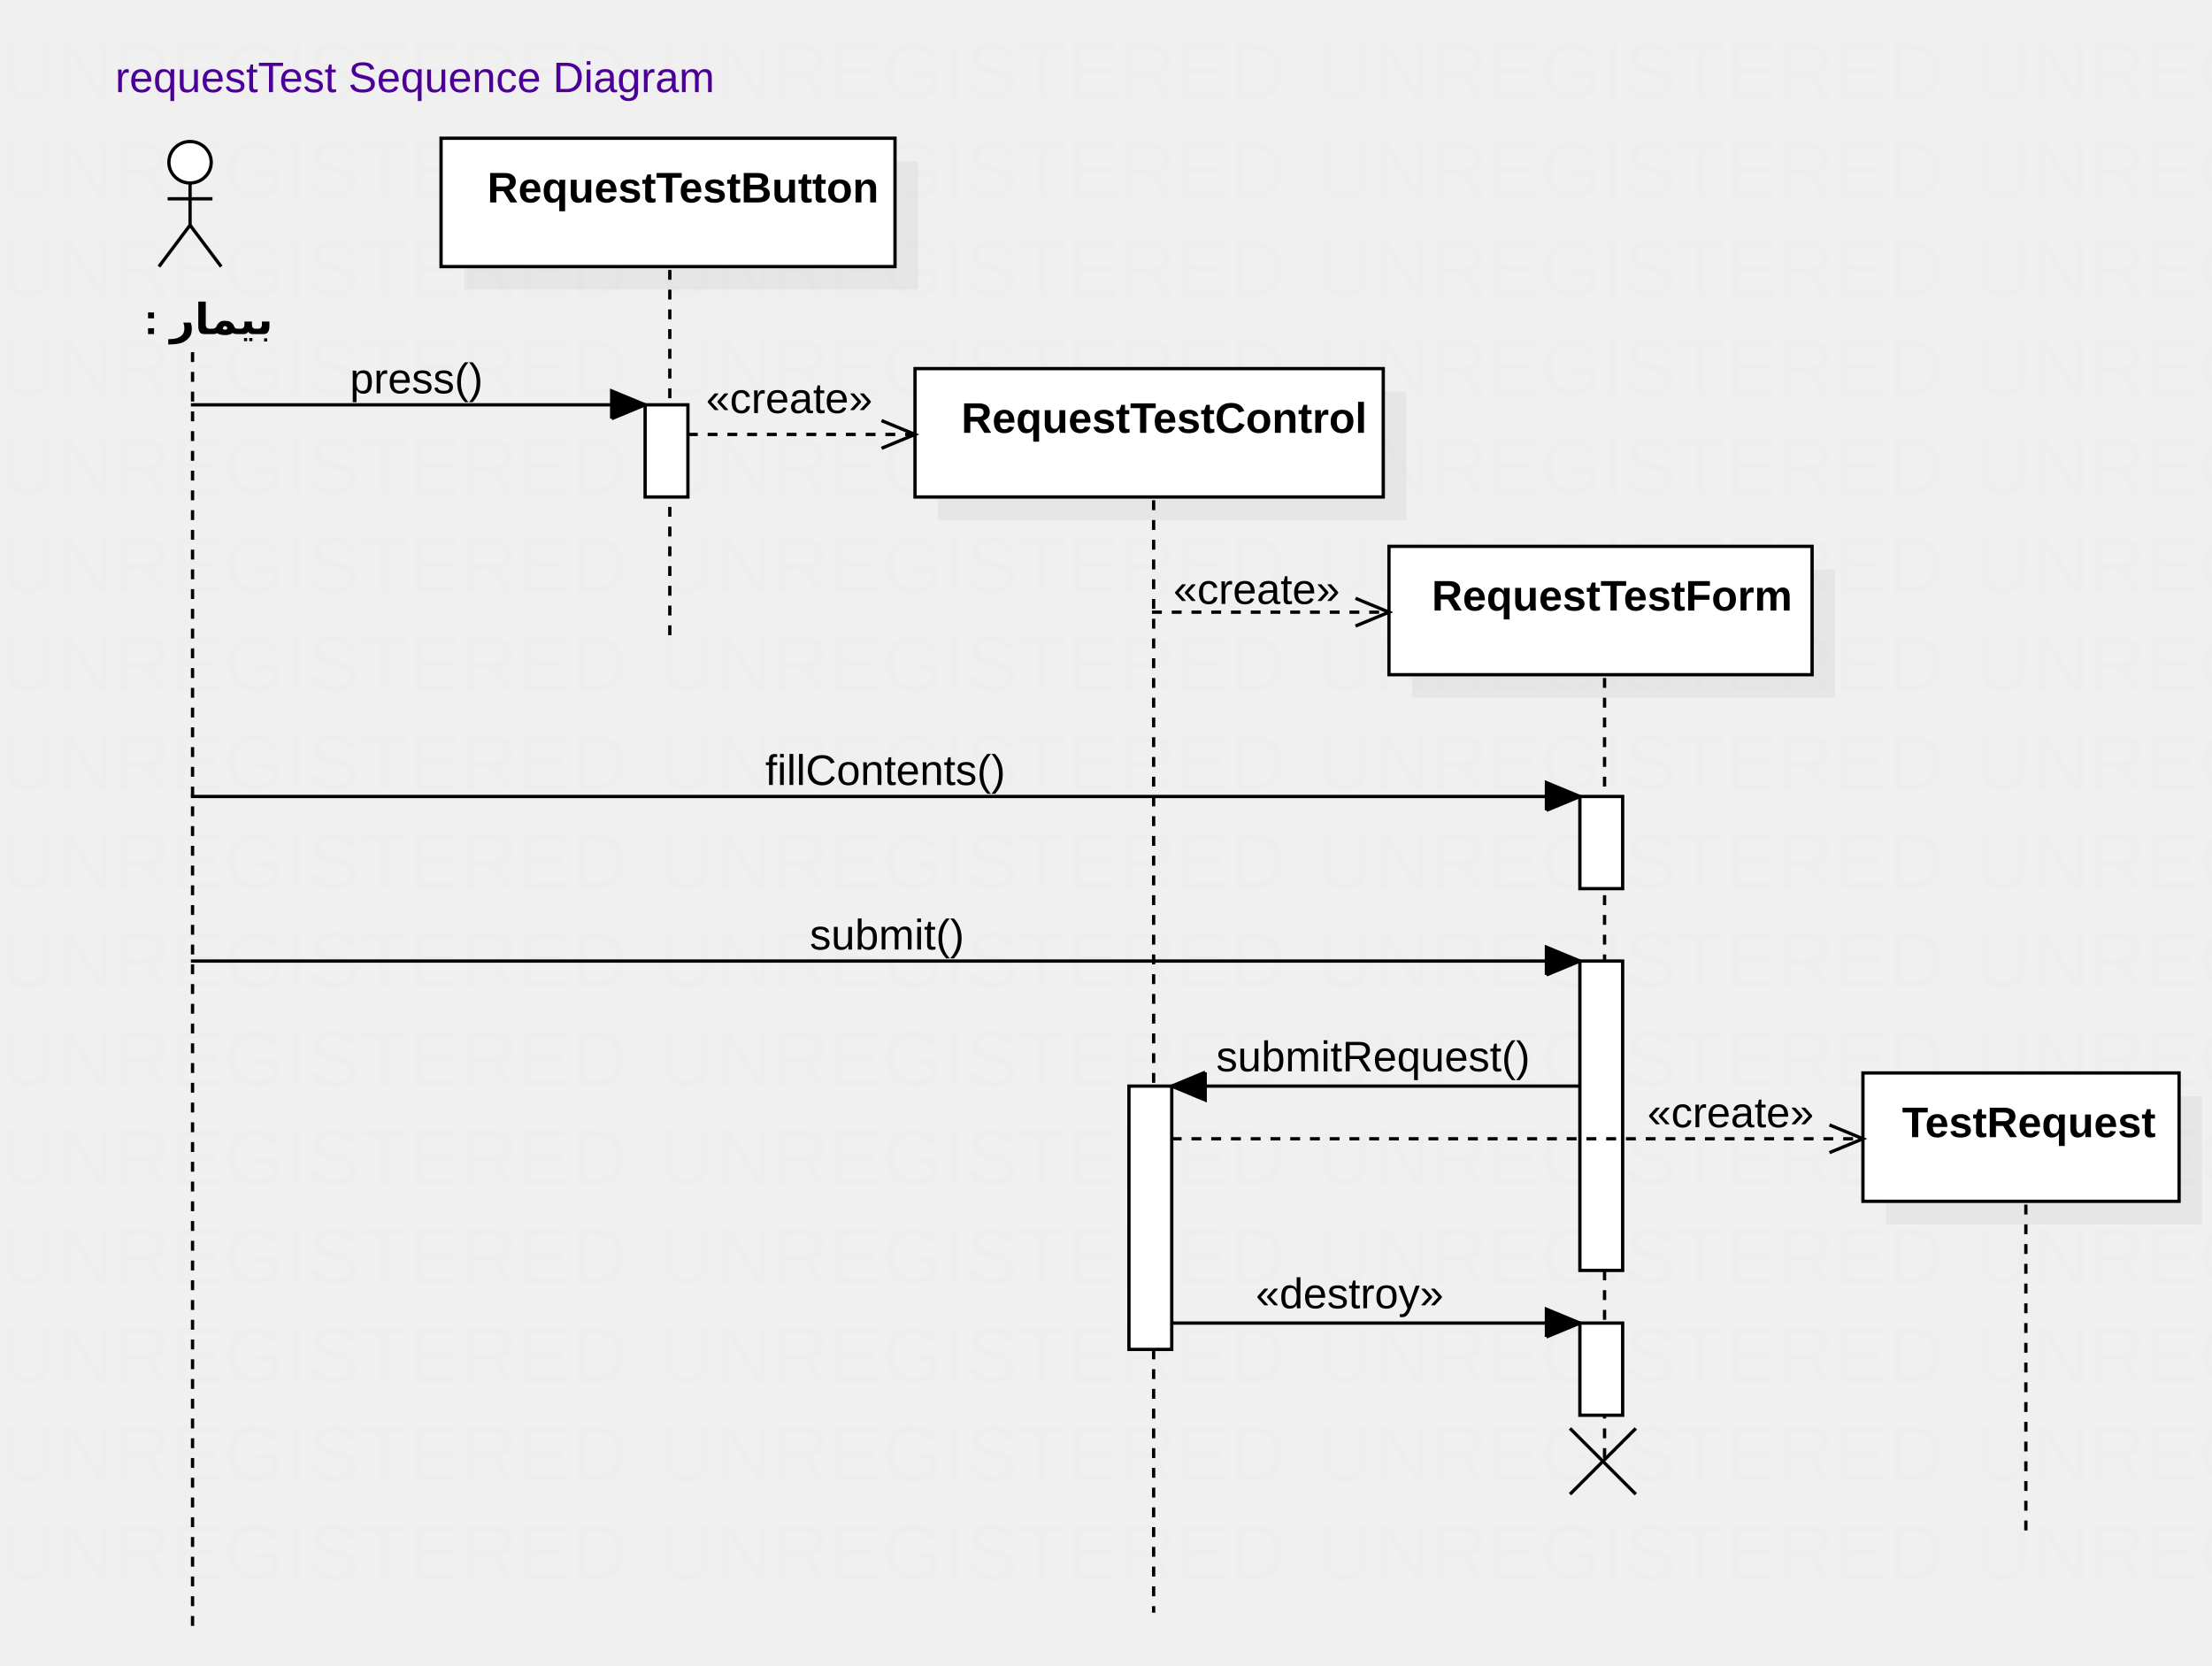
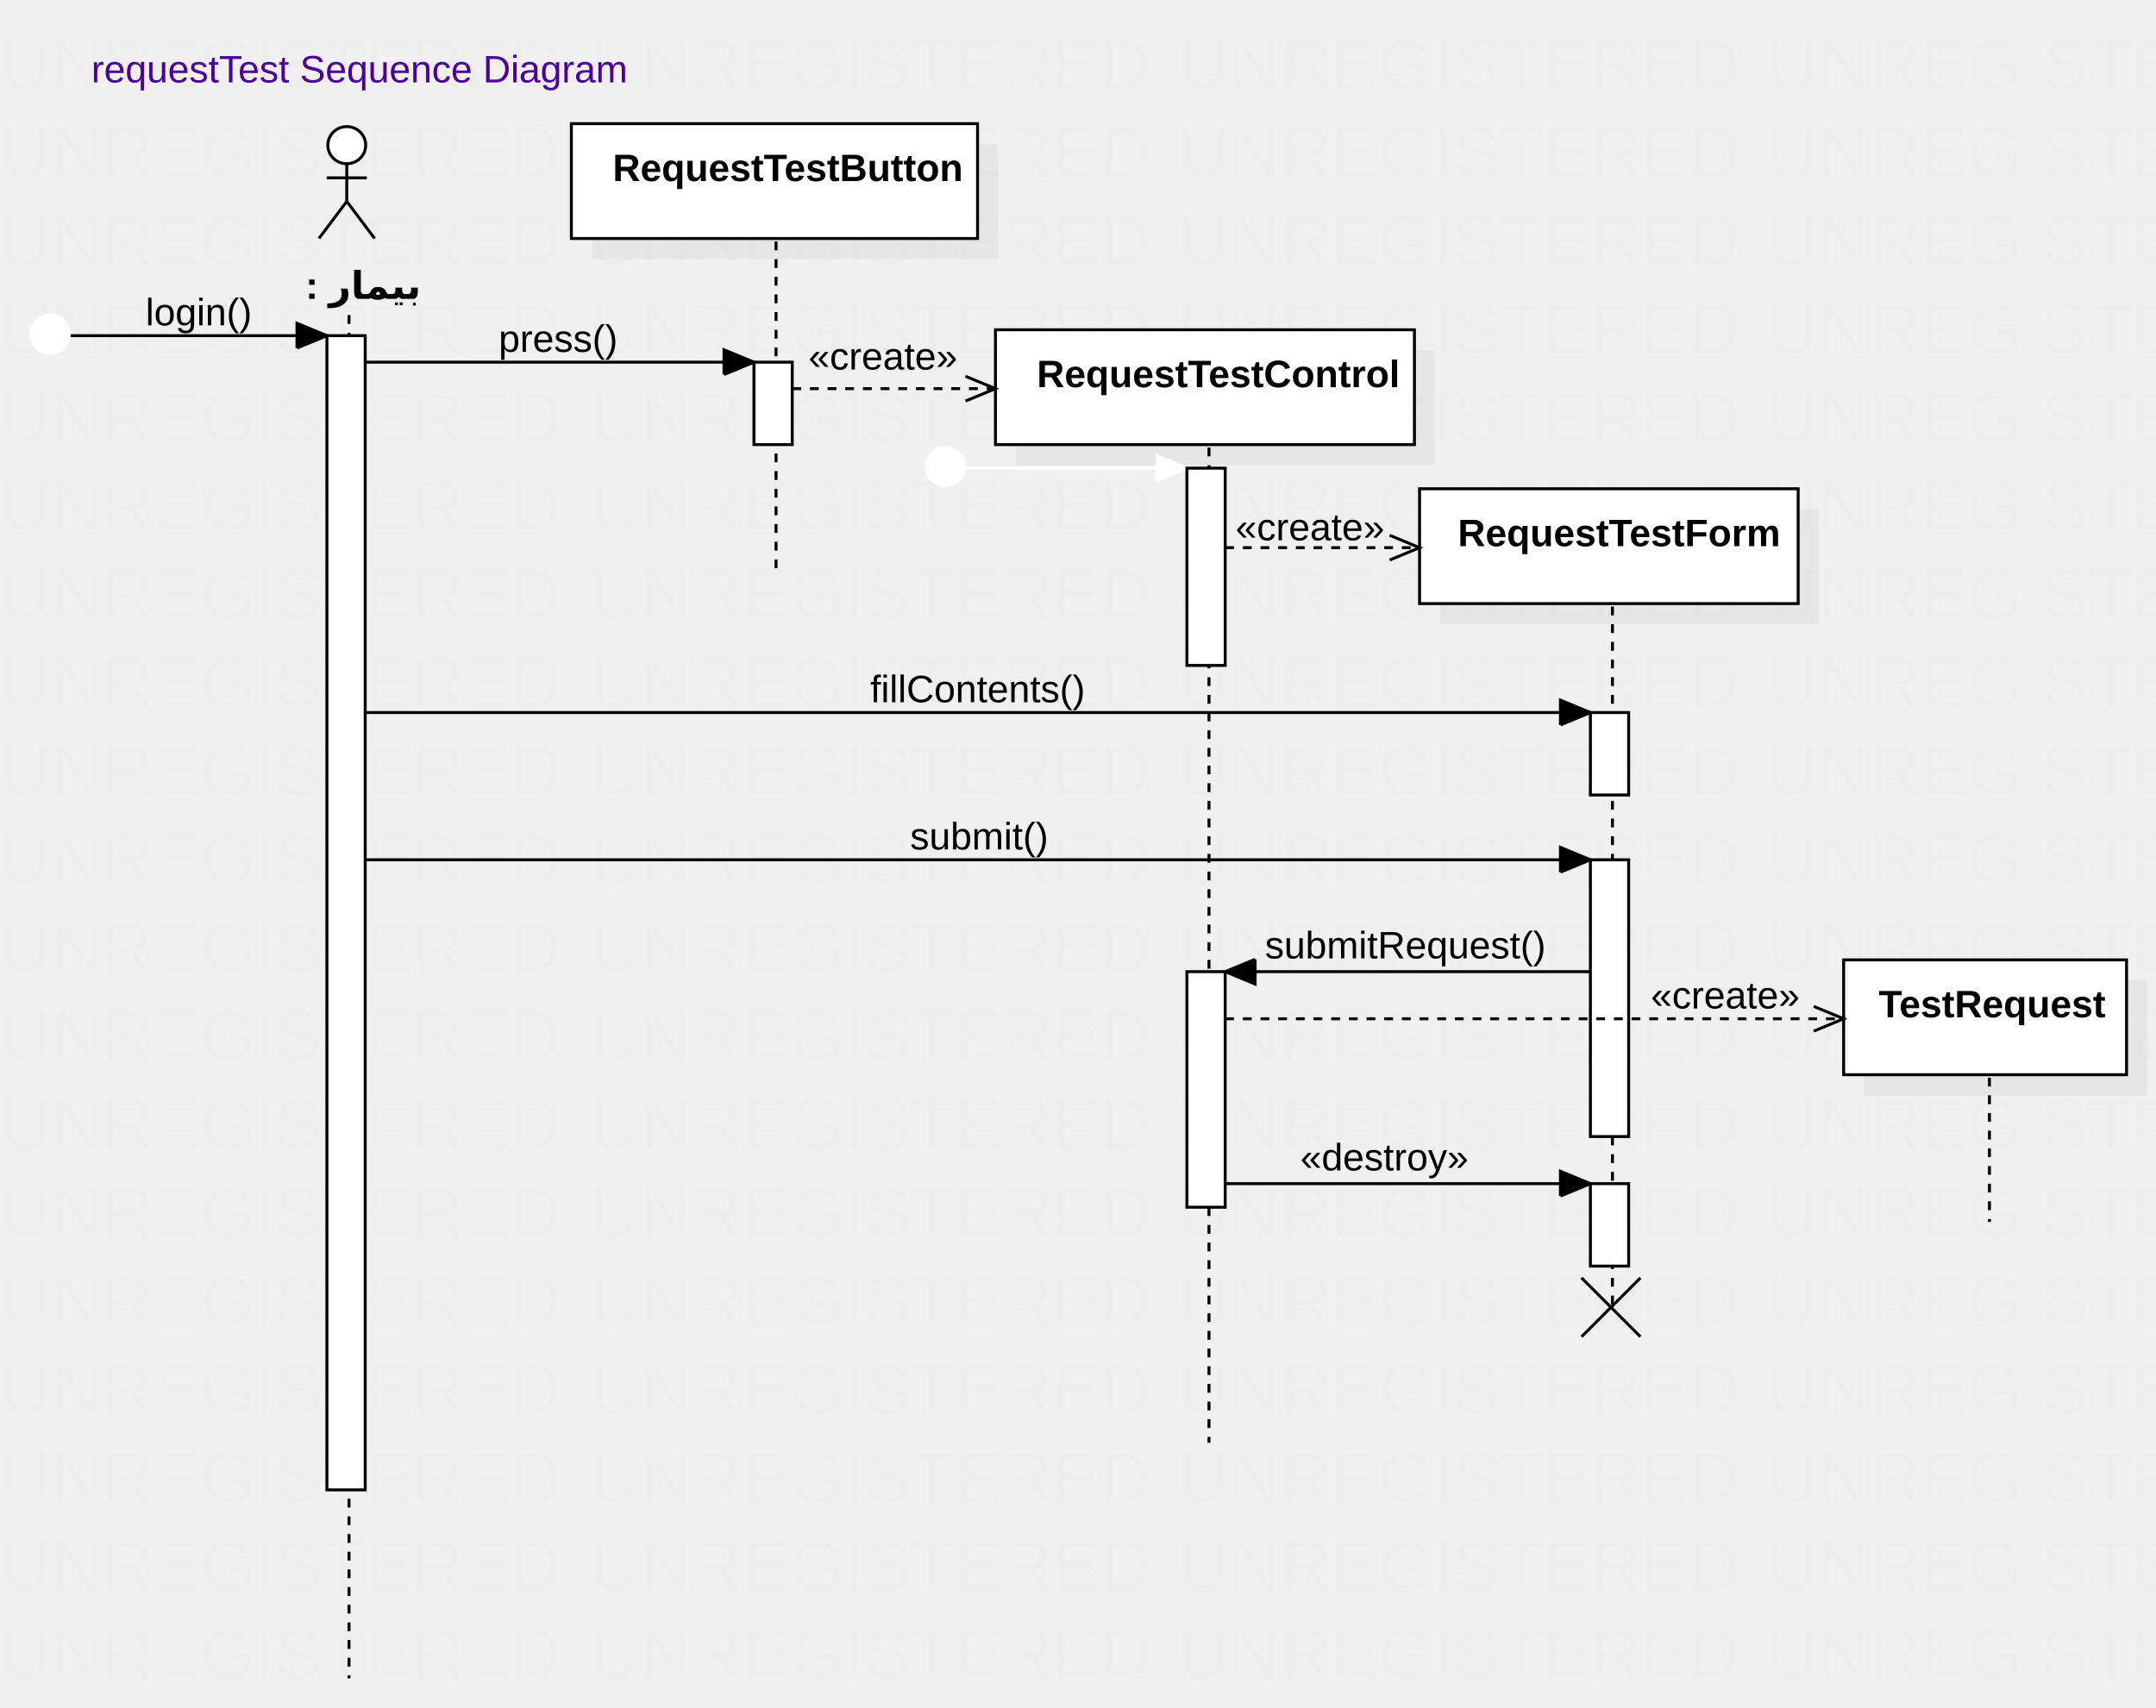
- <svg xmlns="http://www.w3.org/2000/svg" version="1.1" width="672.054" height="506">
+ <svg xmlns="http://www.w3.org/2000/svg" version="1.1" width="732.054" height="580">
  <defs />
  <g>
    <text fill="#eeeeee" stroke="none" font-family="Arial" font-size="24px" font-style="normal" font-weight="normal" text-decoration="none" x="0" y="0">UNREGISTERED</text>
    <text fill="#eeeeee" stroke="none" font-family="Arial" font-size="24px" font-style="normal" font-weight="normal" text-decoration="none" x="0" y="30">UNREGISTERED</text>
    <text fill="#eeeeee" stroke="none" font-family="Arial" font-size="24px" font-style="normal" font-weight="normal" text-decoration="none" x="0" y="60">UNREGISTERED</text>
    <text fill="#eeeeee" stroke="none" font-family="Arial" font-size="24px" font-style="normal" font-weight="normal" text-decoration="none" x="0" y="90">UNREGISTERED</text>
    <text fill="#eeeeee" stroke="none" font-family="Arial" font-size="24px" font-style="normal" font-weight="normal" text-decoration="none" x="0" y="120">UNREGISTERED</text>
    <text fill="#eeeeee" stroke="none" font-family="Arial" font-size="24px" font-style="normal" font-weight="normal" text-decoration="none" x="0" y="150">UNREGISTERED</text>
    <text fill="#eeeeee" stroke="none" font-family="Arial" font-size="24px" font-style="normal" font-weight="normal" text-decoration="none" x="0" y="180">UNREGISTERED</text>
    <text fill="#eeeeee" stroke="none" font-family="Arial" font-size="24px" font-style="normal" font-weight="normal" text-decoration="none" x="0" y="210">UNREGISTERED</text>
    <text fill="#eeeeee" stroke="none" font-family="Arial" font-size="24px" font-style="normal" font-weight="normal" text-decoration="none" x="0" y="240">UNREGISTERED</text>
    <text fill="#eeeeee" stroke="none" font-family="Arial" font-size="24px" font-style="normal" font-weight="normal" text-decoration="none" x="0" y="270">UNREGISTERED</text>
    <text fill="#eeeeee" stroke="none" font-family="Arial" font-size="24px" font-style="normal" font-weight="normal" text-decoration="none" x="0" y="300">UNREGISTERED</text>
    <text fill="#eeeeee" stroke="none" font-family="Arial" font-size="24px" font-style="normal" font-weight="normal" text-decoration="none" x="0" y="330">UNREGISTERED</text>
    <text fill="#eeeeee" stroke="none" font-family="Arial" font-size="24px" font-style="normal" font-weight="normal" text-decoration="none" x="0" y="360">UNREGISTERED</text>
    <text fill="#eeeeee" stroke="none" font-family="Arial" font-size="24px" font-style="normal" font-weight="normal" text-decoration="none" x="0" y="390">UNREGISTERED</text>
    <text fill="#eeeeee" stroke="none" font-family="Arial" font-size="24px" font-style="normal" font-weight="normal" text-decoration="none" x="0" y="420">UNREGISTERED</text>
    <text fill="#eeeeee" stroke="none" font-family="Arial" font-size="24px" font-style="normal" font-weight="normal" text-decoration="none" x="0" y="450">UNREGISTERED</text>
    <text fill="#eeeeee" stroke="none" font-family="Arial" font-size="24px" font-style="normal" font-weight="normal" text-decoration="none" x="0" y="480">UNREGISTERED</text>
+     <text fill="#eeeeee" stroke="none" font-family="Arial" font-size="24px" font-style="normal" font-weight="normal" text-decoration="none" x="0" y="510">UNREGISTERED</text>
+     <text fill="#eeeeee" stroke="none" font-family="Arial" font-size="24px" font-style="normal" font-weight="normal" text-decoration="none" x="0" y="540">UNREGISTERED</text>
+     <text fill="#eeeeee" stroke="none" font-family="Arial" font-size="24px" font-style="normal" font-weight="normal" text-decoration="none" x="0" y="570">UNREGISTERED</text>
    <text fill="#eeeeee" stroke="none" font-family="Arial" font-size="24px" font-style="normal" font-weight="normal" text-decoration="none" x="200" y="0">UNREGISTERED</text>
    <text fill="#eeeeee" stroke="none" font-family="Arial" font-size="24px" font-style="normal" font-weight="normal" text-decoration="none" x="200" y="30">UNREGISTERED</text>
    <text fill="#eeeeee" stroke="none" font-family="Arial" font-size="24px" font-style="normal" font-weight="normal" text-decoration="none" x="200" y="60">UNREGISTERED</text>
    <text fill="#eeeeee" stroke="none" font-family="Arial" font-size="24px" font-style="normal" font-weight="normal" text-decoration="none" x="200" y="90">UNREGISTERED</text>
    <text fill="#eeeeee" stroke="none" font-family="Arial" font-size="24px" font-style="normal" font-weight="normal" text-decoration="none" x="200" y="120">UNREGISTERED</text>
    <text fill="#eeeeee" stroke="none" font-family="Arial" font-size="24px" font-style="normal" font-weight="normal" text-decoration="none" x="200" y="150">UNREGISTERED</text>
    <text fill="#eeeeee" stroke="none" font-family="Arial" font-size="24px" font-style="normal" font-weight="normal" text-decoration="none" x="200" y="180">UNREGISTERED</text>
    <text fill="#eeeeee" stroke="none" font-family="Arial" font-size="24px" font-style="normal" font-weight="normal" text-decoration="none" x="200" y="210">UNREGISTERED</text>
    <text fill="#eeeeee" stroke="none" font-family="Arial" font-size="24px" font-style="normal" font-weight="normal" text-decoration="none" x="200" y="240">UNREGISTERED</text>
    <text fill="#eeeeee" stroke="none" font-family="Arial" font-size="24px" font-style="normal" font-weight="normal" text-decoration="none" x="200" y="270">UNREGISTERED</text>
    <text fill="#eeeeee" stroke="none" font-family="Arial" font-size="24px" font-style="normal" font-weight="normal" text-decoration="none" x="200" y="300">UNREGISTERED</text>
    <text fill="#eeeeee" stroke="none" font-family="Arial" font-size="24px" font-style="normal" font-weight="normal" text-decoration="none" x="200" y="330">UNREGISTERED</text>
    <text fill="#eeeeee" stroke="none" font-family="Arial" font-size="24px" font-style="normal" font-weight="normal" text-decoration="none" x="200" y="360">UNREGISTERED</text>
    <text fill="#eeeeee" stroke="none" font-family="Arial" font-size="24px" font-style="normal" font-weight="normal" text-decoration="none" x="200" y="390">UNREGISTERED</text>
    <text fill="#eeeeee" stroke="none" font-family="Arial" font-size="24px" font-style="normal" font-weight="normal" text-decoration="none" x="200" y="420">UNREGISTERED</text>
    <text fill="#eeeeee" stroke="none" font-family="Arial" font-size="24px" font-style="normal" font-weight="normal" text-decoration="none" x="200" y="450">UNREGISTERED</text>
    <text fill="#eeeeee" stroke="none" font-family="Arial" font-size="24px" font-style="normal" font-weight="normal" text-decoration="none" x="200" y="480">UNREGISTERED</text>
+     <text fill="#eeeeee" stroke="none" font-family="Arial" font-size="24px" font-style="normal" font-weight="normal" text-decoration="none" x="200" y="510">UNREGISTERED</text>
+     <text fill="#eeeeee" stroke="none" font-family="Arial" font-size="24px" font-style="normal" font-weight="normal" text-decoration="none" x="200" y="540">UNREGISTERED</text>
+     <text fill="#eeeeee" stroke="none" font-family="Arial" font-size="24px" font-style="normal" font-weight="normal" text-decoration="none" x="200" y="570">UNREGISTERED</text>
    <text fill="#eeeeee" stroke="none" font-family="Arial" font-size="24px" font-style="normal" font-weight="normal" text-decoration="none" x="400" y="0">UNREGISTERED</text>
    <text fill="#eeeeee" stroke="none" font-family="Arial" font-size="24px" font-style="normal" font-weight="normal" text-decoration="none" x="400" y="30">UNREGISTERED</text>
    <text fill="#eeeeee" stroke="none" font-family="Arial" font-size="24px" font-style="normal" font-weight="normal" text-decoration="none" x="400" y="60">UNREGISTERED</text>
    <text fill="#eeeeee" stroke="none" font-family="Arial" font-size="24px" font-style="normal" font-weight="normal" text-decoration="none" x="400" y="90">UNREGISTERED</text>
    <text fill="#eeeeee" stroke="none" font-family="Arial" font-size="24px" font-style="normal" font-weight="normal" text-decoration="none" x="400" y="120">UNREGISTERED</text>
    <text fill="#eeeeee" stroke="none" font-family="Arial" font-size="24px" font-style="normal" font-weight="normal" text-decoration="none" x="400" y="150">UNREGISTERED</text>
    <text fill="#eeeeee" stroke="none" font-family="Arial" font-size="24px" font-style="normal" font-weight="normal" text-decoration="none" x="400" y="180">UNREGISTERED</text>
    <text fill="#eeeeee" stroke="none" font-family="Arial" font-size="24px" font-style="normal" font-weight="normal" text-decoration="none" x="400" y="210">UNREGISTERED</text>
    <text fill="#eeeeee" stroke="none" font-family="Arial" font-size="24px" font-style="normal" font-weight="normal" text-decoration="none" x="400" y="240">UNREGISTERED</text>
    <text fill="#eeeeee" stroke="none" font-family="Arial" font-size="24px" font-style="normal" font-weight="normal" text-decoration="none" x="400" y="270">UNREGISTERED</text>
    <text fill="#eeeeee" stroke="none" font-family="Arial" font-size="24px" font-style="normal" font-weight="normal" text-decoration="none" x="400" y="300">UNREGISTERED</text>
    <text fill="#eeeeee" stroke="none" font-family="Arial" font-size="24px" font-style="normal" font-weight="normal" text-decoration="none" x="400" y="330">UNREGISTERED</text>
    <text fill="#eeeeee" stroke="none" font-family="Arial" font-size="24px" font-style="normal" font-weight="normal" text-decoration="none" x="400" y="360">UNREGISTERED</text>
    <text fill="#eeeeee" stroke="none" font-family="Arial" font-size="24px" font-style="normal" font-weight="normal" text-decoration="none" x="400" y="390">UNREGISTERED</text>
    <text fill="#eeeeee" stroke="none" font-family="Arial" font-size="24px" font-style="normal" font-weight="normal" text-decoration="none" x="400" y="420">UNREGISTERED</text>
    <text fill="#eeeeee" stroke="none" font-family="Arial" font-size="24px" font-style="normal" font-weight="normal" text-decoration="none" x="400" y="450">UNREGISTERED</text>
    <text fill="#eeeeee" stroke="none" font-family="Arial" font-size="24px" font-style="normal" font-weight="normal" text-decoration="none" x="400" y="480">UNREGISTERED</text>
+     <text fill="#eeeeee" stroke="none" font-family="Arial" font-size="24px" font-style="normal" font-weight="normal" text-decoration="none" x="400" y="510">UNREGISTERED</text>
+     <text fill="#eeeeee" stroke="none" font-family="Arial" font-size="24px" font-style="normal" font-weight="normal" text-decoration="none" x="400" y="540">UNREGISTERED</text>
+     <text fill="#eeeeee" stroke="none" font-family="Arial" font-size="24px" font-style="normal" font-weight="normal" text-decoration="none" x="400" y="570">UNREGISTERED</text>
    <text fill="#eeeeee" stroke="none" font-family="Arial" font-size="24px" font-style="normal" font-weight="normal" text-decoration="none" x="600" y="0">UNREGISTERED</text>
    <text fill="#eeeeee" stroke="none" font-family="Arial" font-size="24px" font-style="normal" font-weight="normal" text-decoration="none" x="600" y="30">UNREGISTERED</text>
    <text fill="#eeeeee" stroke="none" font-family="Arial" font-size="24px" font-style="normal" font-weight="normal" text-decoration="none" x="600" y="60">UNREGISTERED</text>
    <text fill="#eeeeee" stroke="none" font-family="Arial" font-size="24px" font-style="normal" font-weight="normal" text-decoration="none" x="600" y="90">UNREGISTERED</text>
    <text fill="#eeeeee" stroke="none" font-family="Arial" font-size="24px" font-style="normal" font-weight="normal" text-decoration="none" x="600" y="120">UNREGISTERED</text>
    <text fill="#eeeeee" stroke="none" font-family="Arial" font-size="24px" font-style="normal" font-weight="normal" text-decoration="none" x="600" y="150">UNREGISTERED</text>
    <text fill="#eeeeee" stroke="none" font-family="Arial" font-size="24px" font-style="normal" font-weight="normal" text-decoration="none" x="600" y="180">UNREGISTERED</text>
    <text fill="#eeeeee" stroke="none" font-family="Arial" font-size="24px" font-style="normal" font-weight="normal" text-decoration="none" x="600" y="210">UNREGISTERED</text>
    <text fill="#eeeeee" stroke="none" font-family="Arial" font-size="24px" font-style="normal" font-weight="normal" text-decoration="none" x="600" y="240">UNREGISTERED</text>
    <text fill="#eeeeee" stroke="none" font-family="Arial" font-size="24px" font-style="normal" font-weight="normal" text-decoration="none" x="600" y="270">UNREGISTERED</text>
    <text fill="#eeeeee" stroke="none" font-family="Arial" font-size="24px" font-style="normal" font-weight="normal" text-decoration="none" x="600" y="300">UNREGISTERED</text>
    <text fill="#eeeeee" stroke="none" font-family="Arial" font-size="24px" font-style="normal" font-weight="normal" text-decoration="none" x="600" y="330">UNREGISTERED</text>
    <text fill="#eeeeee" stroke="none" font-family="Arial" font-size="24px" font-style="normal" font-weight="normal" text-decoration="none" x="600" y="360">UNREGISTERED</text>
    <text fill="#eeeeee" stroke="none" font-family="Arial" font-size="24px" font-style="normal" font-weight="normal" text-decoration="none" x="600" y="390">UNREGISTERED</text>
    <text fill="#eeeeee" stroke="none" font-family="Arial" font-size="24px" font-style="normal" font-weight="normal" text-decoration="none" x="600" y="420">UNREGISTERED</text>
    <text fill="#eeeeee" stroke="none" font-family="Arial" font-size="24px" font-style="normal" font-weight="normal" text-decoration="none" x="600" y="450">UNREGISTERED</text>
    <text fill="#eeeeee" stroke="none" font-family="Arial" font-size="24px" font-style="normal" font-weight="normal" text-decoration="none" x="600" y="480">UNREGISTERED</text>
-     <g transform="translate(-66,2) scale(1,1)">
+     <text fill="#eeeeee" stroke="none" font-family="Arial" font-size="24px" font-style="normal" font-weight="normal" text-decoration="none" x="600" y="510">UNREGISTERED</text>
+     <text fill="#eeeeee" stroke="none" font-family="Arial" font-size="24px" font-style="normal" font-weight="normal" text-decoration="none" x="600" y="540">UNREGISTERED</text>
+     <text fill="#eeeeee" stroke="none" font-family="Arial" font-size="24px" font-style="normal" font-weight="normal" text-decoration="none" x="600" y="570">UNREGISTERED</text>
+     <g transform="translate(-6,2) scale(1,1)">
      <path fill="#ffffff" stroke="none" d="M 117.314 47.3 C 117.314 43.821 120.193 41 123.743 41 C 127.294 41 130.172 43.821 130.172 47.3 C 130.172 50.779 127.294 53.6 123.743 53.6 C 120.193 53.6 117.314 50.779 117.314 47.3 Z" />
    </g>
-     <g transform="translate(-66,2) scale(1,1)">
+     <g transform="translate(-6,2) scale(1,1)">
      <path fill="none" stroke="#000000" d="M 117.314 47.3 C 117.314 43.821 120.193 41 123.743 41 C 127.294 41 130.172 43.821 130.172 47.3 C 130.172 50.779 127.294 53.6 123.743 53.6 C 120.193 53.6 117.314 50.779 117.314 47.3 Z" stroke-miterlimit="10" />
    </g>
-     <g transform="translate(-66,2) scale(1,1)">
+     <g transform="translate(-6,2) scale(1,1)">
      <path fill="none" stroke="#000000" d="M 123.743 53.6 L 123.743 66.4" stroke-miterlimit="10" />
    </g>
-     <g transform="translate(-66,2) scale(1,1)">
+     <g transform="translate(-6,2) scale(1,1)">
      <path fill="none" stroke="#000000" d="M 116.936 58.4 L 130.551 58.4" stroke-miterlimit="10" />
    </g>
-     <g transform="translate(-66,2) scale(1,1)">
+     <g transform="translate(-6,2) scale(1,1)">
      <path fill="none" stroke="#000000" d="M 123.743 66.4 L 114.289 79" stroke-miterlimit="10" />
    </g>
-     <g transform="translate(-66,2) scale(1,1)">
+     <g transform="translate(-6,2) scale(1,1)">
      <path fill="none" stroke="#000000" d="M 123.743 66.4 L 133.198 79" stroke-miterlimit="10" />
    </g>
-     <g transform="translate(-66,2) scale(1,1)">
+     <g transform="translate(-6,2) scale(1,1)">
      <g>
        <path fill="none" stroke="none" />
        <text fill="#000000" stroke="none" font-family="Arial" font-size="13px" font-style="normal" font-weight="bold" text-decoration="none" x="109.728" y="99.5">: بیمار</text>
      </g>
    </g>
-     <g transform="translate(-66,2) scale(1,1)">
-       <path fill="none" stroke="#000000" d="M 124.5 105 L 124.5 494" stroke-miterlimit="10" stroke-dasharray="3" />
-     </g>
-     <g transform="translate(-66,2) scale(1,1)">
+     <g transform="translate(-6,2) scale(1,1)">
+       <path fill="none" stroke="#000000" d="M 124.5 105 L 124.5 568" stroke-miterlimit="10" stroke-dasharray="3" />
+     </g>
+     <g transform="translate(-6,2) scale(1,1)">
      <rect fill="#C0C0C0" stroke="none" x="207" y="47" width="137.923" height="39" opacity="0.2" />
    </g>
-     <g transform="translate(-66,2) scale(1,1)">
+     <g transform="translate(-6,2) scale(1,1)">
      <rect fill="#ffffff" stroke="none" x="200" y="40" width="137.923" height="39" />
    </g>
-     <g transform="translate(-66,2) scale(1,1)">
+     <g transform="translate(-6,2) scale(1,1)">
      <path fill="none" stroke="#000000" d="M 200 40 L 337.923 40 L 337.923 79 L 200 79 L 200 40 Z Z" stroke-miterlimit="10" />
    </g>
-     <g transform="translate(-66,2) scale(1,1)">
+     <g transform="translate(-6,2) scale(1,1)">
      <g>
        <path fill="none" stroke="none" />
        <text fill="#000000" stroke="none" font-family="Arial" font-size="13px" font-style="normal" font-weight="bold" text-decoration="none" x="214.039" y="59.5">RequestTestButton</text>
      </g>
    </g>
-     <g transform="translate(-66,2) scale(1,1)">
+     <g transform="translate(-6,2) scale(1,1)">
      <path fill="none" stroke="#000000" d="M 269.5 80 L 269.5 192" stroke-miterlimit="10" stroke-dasharray="3" />
    </g>
-     <g transform="translate(-66,2) scale(1,1)">
+     <g transform="translate(-6,2) scale(1,1)">
      <rect fill="#C0C0C0" stroke="none" x="351" y="117" width="142.265" height="39" opacity="0.2" />
    </g>
-     <g transform="translate(-66,2) scale(1,1)">
+     <g transform="translate(-6,2) scale(1,1)">
      <rect fill="#ffffff" stroke="none" x="344" y="110" width="142.265" height="39" />
    </g>
-     <g transform="translate(-66,2) scale(1,1)">
+     <g transform="translate(-6,2) scale(1,1)">
      <path fill="none" stroke="#000000" d="M 344 110 L 486.265 110 L 486.265 149 L 344 149 L 344 110 Z Z" stroke-miterlimit="10" />
    </g>
-     <g transform="translate(-66,2) scale(1,1)">
+     <g transform="translate(-6,2) scale(1,1)">
      <g>
        <path fill="none" stroke="none" />
        <text fill="#000000" stroke="none" font-family="Arial" font-size="13px" font-style="normal" font-weight="bold" text-decoration="none" x="358.048" y="129.5">RequestTestControl</text>
      </g>
    </g>
-     <g transform="translate(-66,2) scale(1,1)">
+     <g transform="translate(-6,2) scale(1,1)">
      <path fill="none" stroke="#000000" d="M 416.5 150 L 416.5 488" stroke-miterlimit="10" stroke-dasharray="3" />
    </g>
-     <g transform="translate(-66,2) scale(1,1)">
+     <g transform="translate(-6,2) scale(1,1)">
      <rect fill="#C0C0C0" stroke="none" x="495" y="171" width="128.554" height="39" opacity="0.2" />
    </g>
-     <g transform="translate(-66,2) scale(1,1)">
+     <g transform="translate(-6,2) scale(1,1)">
      <rect fill="#ffffff" stroke="none" x="488" y="164" width="128.554" height="39" />
    </g>
-     <g transform="translate(-66,2) scale(1,1)">
+     <g transform="translate(-6,2) scale(1,1)">
      <path fill="none" stroke="#000000" d="M 488 164 L 616.554 164 L 616.554 203 L 488 203 L 488 164 Z Z" stroke-miterlimit="10" />
    </g>
-     <g transform="translate(-66,2) scale(1,1)">
+     <g transform="translate(-6,2) scale(1,1)">
      <g>
        <path fill="none" stroke="none" />
        <text fill="#000000" stroke="none" font-family="Arial" font-size="13px" font-style="normal" font-weight="bold" text-decoration="none" x="500.982" y="183.5">RequestTestForm</text>
      </g>
    </g>
-     <g transform="translate(-66,2) scale(1,1)">
+     <g transform="translate(-6,2) scale(1,1)">
      <path fill="none" stroke="#000000" d="M 553.5 204 L 553.5 442" stroke-miterlimit="10" stroke-dasharray="3" />
    </g>
-     <g transform="translate(-66,2) scale(1,1)">
+     <g transform="translate(-6,2) scale(1,1)">
      <rect fill="#C0C0C0" stroke="none" x="639" y="331" width="96.054" height="39" opacity="0.2" />
    </g>
-     <g transform="translate(-66,2) scale(1,1)">
+     <g transform="translate(-6,2) scale(1,1)">
      <rect fill="#ffffff" stroke="none" x="632" y="324" width="96.054" height="39" />
    </g>
-     <g transform="translate(-66,2) scale(1,1)">
+     <g transform="translate(-6,2) scale(1,1)">
      <path fill="none" stroke="#000000" d="M 632 324 L 728.054 324 L 728.054 363 L 632 363 L 632 324 Z Z" stroke-miterlimit="10" />
    </g>
-     <g transform="translate(-66,2) scale(1,1)">
+     <g transform="translate(-6,2) scale(1,1)">
      <g>
        <path fill="none" stroke="none" />
        <text fill="#000000" stroke="none" font-family="Arial" font-size="13px" font-style="normal" font-weight="bold" text-decoration="none" x="643.896" y="343.5">TestRequest</text>
      </g>
    </g>
-     <g transform="translate(-66,2) scale(1,1)">
-       <path fill="none" stroke="#000000" d="M 681.5 364 L 681.5 466" stroke-miterlimit="10" stroke-dasharray="3" />
-     </g>
-     <g transform="translate(-66,2) scale(1,1)">
-       <g>
-         <path fill="none" stroke="none" />
-         <text fill="#4c0099" stroke="none" font-family="Arial" font-size="13px" font-style="normal" font-weight="normal" text-decoration="none" x="101" y="26">requestTest Sequence Diagram</text>
-       </g>
-     </g>
-     <g transform="translate(-66,2) scale(1,1)">
-       <path fill="none" stroke="#000000" d="M 124 121 L 262 121" stroke-miterlimit="10" />
-     </g>
-     <g transform="translate(-66,2) scale(1,1)">
+     <g transform="translate(-6,2) scale(1,1)">
+       <path fill="none" stroke="#000000" d="M 681.5 364 L 681.5 413" stroke-miterlimit="10" stroke-dasharray="3" />
+     </g>
+     <g transform="translate(-6,2) scale(1,1)">
+       <g>
+         <path fill="none" stroke="none" />
+         <text fill="#4c0099" stroke="none" font-family="Arial" font-size="13px" font-style="normal" font-weight="normal" text-decoration="none" x="37" y="26">requestTest Sequence Diagram</text>
+       </g>
+     </g>
+     <g transform="translate(-6,2) scale(1,1)">
+       <path fill="#ffffff" stroke="none" d="M 16 111.5 C 16 107.634 19.134 104.5 23 104.5 C 26.866 104.5 30 107.634 30 111.5 C 30 115.366 26.866 118.5 23 118.5 C 19.134 118.5 16 115.366 16 111.5 Z" />
+     </g>
+     <g transform="translate(-6,2) scale(1,1)">
+       <path fill="#ffffff" stroke="none" d="M 320 156.5 C 320 152.634 323.134 149.5 327 149.5 C 330.866 149.5 334 152.634 334 156.5 C 334 160.366 330.866 163.5 327 163.5 C 323.134 163.5 320 160.366 320 156.5 Z" />
+     </g>
+     <g transform="translate(-6,2) scale(1,1)">
+       <path fill="none" stroke="#000000" d="M 30 112 L 117 112" stroke-miterlimit="10" />
+     </g>
+     <g transform="translate(-6,2) scale(1,1)">
+       <path fill="#000000" stroke="none" d="M 106.837 116.21 L 117 112 L 106.837 107.79" />
+     </g>
+     <g transform="translate(-6,2) scale(1,1)">
+       <path fill="none" stroke="#000000" d="M 106.837 116.21 L 117 112 L 106.837 107.79 L 106.837 116.21" stroke-miterlimit="10" />
+     </g>
+     <g transform="translate(-6,2) scale(1,1)">
+       <g>
+         <path fill="none" stroke="none" />
+         <text fill="#000000" stroke="none" font-family="Arial" font-size="13px" font-style="normal" font-weight="normal" text-decoration="none" x="55.427" y="108.5">login()</text>
+       </g>
+     </g>
+     <g transform="translate(-6,2) scale(1,1)">
+       <rect fill="#ffffff" stroke="none" x="117" y="112" width="13" height="392" />
+     </g>
+     <g transform="translate(-6,2) scale(1,1)">
+       <path fill="none" stroke="#000000" d="M 117 112 L 130 112 L 130 504 L 117 504 L 117 112 Z Z" stroke-miterlimit="10" />
+     </g>
+     <g transform="translate(-6,2) scale(1,1)">
+       <path fill="none" stroke="#000000" d="M 130 121 L 262 121" stroke-miterlimit="10" />
+     </g>
+     <g transform="translate(-6,2) scale(1,1)">
      <path fill="#000000" stroke="none" d="M 251.837 125.21 L 262 121 L 251.837 116.79" />
    </g>
-     <g transform="translate(-66,2) scale(1,1)">
+     <g transform="translate(-6,2) scale(1,1)">
      <path fill="none" stroke="#000000" d="M 251.837 125.21 L 262 121 L 251.837 116.79 L 251.837 125.21" stroke-miterlimit="10" />
    </g>
-     <g transform="translate(-66,2) scale(1,1)">
-       <g>
-         <path fill="none" stroke="none" />
-         <text fill="#000000" stroke="none" font-family="Arial" font-size="13px" font-style="normal" font-weight="normal" text-decoration="none" x="172.299" y="117.5">press()</text>
-       </g>
-     </g>
-     <g transform="translate(-66,2) scale(1,1)">
+     <g transform="translate(-6,2) scale(1,1)">
+       <g>
+         <path fill="none" stroke="none" />
+         <text fill="#000000" stroke="none" font-family="Arial" font-size="13px" font-style="normal" font-weight="normal" text-decoration="none" x="175.299" y="117.5">press()</text>
+       </g>
+     </g>
+     <g transform="translate(-6,2) scale(1,1)">
      <rect fill="#ffffff" stroke="none" x="262" y="121" width="13" height="28" />
    </g>
-     <g transform="translate(-66,2) scale(1,1)">
+     <g transform="translate(-6,2) scale(1,1)">
      <path fill="none" stroke="#000000" d="M 262 121 L 275 121 L 275 149 L 262 149 L 262 121 Z Z" stroke-miterlimit="10" />
    </g>
-     <g transform="translate(-66,2) scale(1,1)">
+     <g transform="translate(-6,2) scale(1,1)">
      <path fill="none" stroke="#000000" d="M 275 130 L 344 130" stroke-miterlimit="10" stroke-dasharray="3" />
    </g>
-     <g transform="translate(-66,2) scale(1,1)">
+     <g transform="translate(-6,2) scale(1,1)">
      <path fill="none" stroke="#000000" d="M 333.837 134.21 L 344 130 L 333.837 125.79" stroke-miterlimit="10" />
    </g>
-     <g transform="translate(-66,2) scale(1,1)">
+     <g transform="translate(-6,2) scale(1,1)">
      <g>
        <path fill="none" stroke="none" />
        <text fill="#000000" stroke="none" font-family="Arial" font-size="13px" font-style="normal" font-weight="normal" text-decoration="none" x="280.5" y="123.5">«create»</text>
      </g>
    </g>
-     <g transform="translate(-66,2) scale(1,1)">
-       <path fill="none" stroke="#000000" d="M 416 184 L 488 184" stroke-miterlimit="10" stroke-dasharray="3" />
-     </g>
-     <g transform="translate(-66,2) scale(1,1)">
+     <g transform="translate(-6,2) scale(1,1)">
+       <path fill="none" stroke="#ffffff" d="M 334 157 L 409 157" stroke-miterlimit="10" />
+     </g>
+     <g transform="translate(-6,2) scale(1,1)">
+       <path fill="#ffffff" stroke="none" d="M 398.837 161.21 L 409 157 L 398.837 152.79" />
+     </g>
+     <g transform="translate(-6,2) scale(1,1)">
+       <path fill="none" stroke="#ffffff" d="M 398.837 161.21 L 409 157 L 398.837 152.79 L 398.837 161.21" stroke-miterlimit="10" />
+     </g>
+     <g transform="translate(-6,2) scale(1,1)">
+       <rect fill="#ffffff" stroke="none" x="409" y="157" width="13" height="67" />
+     </g>
+     <g transform="translate(-6,2) scale(1,1)">
+       <path fill="none" stroke="#000000" d="M 409 157 L 422 157 L 422 224 L 409 224 L 409 157 Z Z" stroke-miterlimit="10" />
+     </g>
+     <g transform="translate(-6,2) scale(1,1)">
+       <path fill="none" stroke="#000000" d="M 422 184 L 488 184" stroke-miterlimit="10" stroke-dasharray="3" />
+     </g>
+     <g transform="translate(-6,2) scale(1,1)">
      <path fill="none" stroke="#000000" d="M 477.837 188.21 L 488 184 L 477.837 179.79" stroke-miterlimit="10" />
    </g>
-     <g transform="translate(-66,2) scale(1,1)">
-       <g>
-         <path fill="none" stroke="none" />
-         <text fill="#000000" stroke="none" font-family="Arial" font-size="13px" font-style="normal" font-weight="normal" text-decoration="none" x="422.5" y="181.5">«create»</text>
-       </g>
-     </g>
-     <g transform="translate(-66,2) scale(1,1)">
-       <path fill="none" stroke="#000000" d="M 124 240 L 546 240" stroke-miterlimit="10" />
-     </g>
-     <g transform="translate(-66,2) scale(1,1)">
+     <g transform="translate(-6,2) scale(1,1)">
+       <g>
+         <path fill="none" stroke="none" />
+         <text fill="#000000" stroke="none" font-family="Arial" font-size="13px" font-style="normal" font-weight="normal" text-decoration="none" x="425.5" y="181.5">«create»</text>
+       </g>
+     </g>
+     <g transform="translate(-6,2) scale(1,1)">
+       <path fill="none" stroke="#000000" d="M 130 240 L 546 240" stroke-miterlimit="10" />
+     </g>
+     <g transform="translate(-6,2) scale(1,1)">
      <path fill="#000000" stroke="none" d="M 535.837 244.21 L 546 240 L 535.837 235.79" />
    </g>
-     <g transform="translate(-66,2) scale(1,1)">
+     <g transform="translate(-6,2) scale(1,1)">
      <path fill="none" stroke="#000000" d="M 535.837 244.21 L 546 240 L 535.837 235.79 L 535.837 244.21" stroke-miterlimit="10" />
    </g>
-     <g transform="translate(-66,2) scale(1,1)">
-       <g>
-         <path fill="none" stroke="none" />
-         <text fill="#000000" stroke="none" font-family="Arial" font-size="13px" font-style="normal" font-weight="normal" text-decoration="none" x="298.5" y="236.5">fillContents()</text>
-       </g>
-     </g>
-     <g transform="translate(-66,2) scale(1,1)">
+     <g transform="translate(-6,2) scale(1,1)">
+       <g>
+         <path fill="none" stroke="none" />
+         <text fill="#000000" stroke="none" font-family="Arial" font-size="13px" font-style="normal" font-weight="normal" text-decoration="none" x="301.5" y="236.5">fillContents()</text>
+       </g>
+     </g>
+     <g transform="translate(-6,2) scale(1,1)">
      <rect fill="#ffffff" stroke="none" x="546" y="240" width="13" height="28" />
    </g>
-     <g transform="translate(-66,2) scale(1,1)">
+     <g transform="translate(-6,2) scale(1,1)">
      <path fill="none" stroke="#000000" d="M 546 240 L 559 240 L 559 268 L 546 268 L 546 240 Z Z" stroke-miterlimit="10" />
    </g>
-     <g transform="translate(-66,2) scale(1,1)">
-       <path fill="none" stroke="#000000" d="M 124 290 L 546 290" stroke-miterlimit="10" />
-     </g>
-     <g transform="translate(-66,2) scale(1,1)">
+     <g transform="translate(-6,2) scale(1,1)">
+       <path fill="none" stroke="#000000" d="M 130 290 L 546 290" stroke-miterlimit="10" />
+     </g>
+     <g transform="translate(-6,2) scale(1,1)">
      <path fill="#000000" stroke="none" d="M 535.837 294.21 L 546 290 L 535.837 285.79" />
    </g>
-     <g transform="translate(-66,2) scale(1,1)">
+     <g transform="translate(-6,2) scale(1,1)">
      <path fill="none" stroke="#000000" d="M 535.837 294.21 L 546 290 L 535.837 285.79 L 535.837 294.21" stroke-miterlimit="10" />
    </g>
-     <g transform="translate(-66,2) scale(1,1)">
-       <g>
-         <path fill="none" stroke="none" />
-         <text fill="#000000" stroke="none" font-family="Arial" font-size="13px" font-style="normal" font-weight="normal" text-decoration="none" x="312.016" y="286.5">submit()</text>
-       </g>
-     </g>
-     <g transform="translate(-66,2) scale(1,1)">
+     <g transform="translate(-6,2) scale(1,1)">
+       <g>
+         <path fill="none" stroke="none" />
+         <text fill="#000000" stroke="none" font-family="Arial" font-size="13px" font-style="normal" font-weight="normal" text-decoration="none" x="315.016" y="286.5">submit()</text>
+       </g>
+     </g>
+     <g transform="translate(-6,2) scale(1,1)">
      <rect fill="#ffffff" stroke="none" x="546" y="290" width="13" height="94" />
    </g>
-     <g transform="translate(-66,2) scale(1,1)">
+     <g transform="translate(-6,2) scale(1,1)">
      <path fill="none" stroke="#000000" d="M 546 290 L 559 290 L 559 384 L 546 384 L 546 290 Z Z" stroke-miterlimit="10" />
    </g>
-     <g transform="translate(-66,2) scale(1,1)">
+     <g transform="translate(-6,2) scale(1,1)">
      <path fill="none" stroke="#000000" d="M 546 328 L 422 328" stroke-miterlimit="10" />
    </g>
-     <g transform="translate(-66,2) scale(1,1)">
+     <g transform="translate(-6,2) scale(1,1)">
      <path fill="#000000" stroke="none" d="M 432.163 323.79 L 422 328 L 432.163 332.21" />
    </g>
-     <g transform="translate(-66,2) scale(1,1)">
+     <g transform="translate(-6,2) scale(1,1)">
      <path fill="none" stroke="#000000" d="M 432.163 323.79 L 422 328 L 432.163 332.21 L 432.163 323.79" stroke-miterlimit="10" />
    </g>
-     <g transform="translate(-66,2) scale(1,1)">
+     <g transform="translate(-6,2) scale(1,1)">
      <g>
        <path fill="none" stroke="none" />
        <text fill="#000000" stroke="none" font-family="Arial" font-size="13px" font-style="normal" font-weight="normal" text-decoration="none" x="435.5" y="323.5">submitRequest()</text>
      </g>
    </g>
-     <g transform="translate(-66,2) scale(1,1)">
+     <g transform="translate(-6,2) scale(1,1)">
      <rect fill="#ffffff" stroke="none" x="409" y="328" width="13" height="80" />
    </g>
-     <g transform="translate(-66,2) scale(1,1)">
+     <g transform="translate(-6,2) scale(1,1)">
      <path fill="none" stroke="#000000" d="M 409 328 L 422 328 L 422 408 L 409 408 L 409 328 Z Z" stroke-miterlimit="10" />
    </g>
-     <g transform="translate(-66,2) scale(1,1)">
+     <g transform="translate(-6,2) scale(1,1)">
      <path fill="none" stroke="#000000" d="M 422 344 L 632 344" stroke-miterlimit="10" stroke-dasharray="3" />
    </g>
-     <g transform="translate(-66,2) scale(1,1)">
+     <g transform="translate(-6,2) scale(1,1)">
      <path fill="none" stroke="#000000" d="M 621.837 348.21 L 632 344 L 621.837 339.79" stroke-miterlimit="10" />
    </g>
-     <g transform="translate(-66,2) scale(1,1)">
+     <g transform="translate(-6,2) scale(1,1)">
      <g>
        <path fill="none" stroke="none" />
        <text fill="#000000" stroke="none" font-family="Arial" font-size="13px" font-style="normal" font-weight="normal" text-decoration="none" x="566.5" y="340.5">«create»</text>
      </g>
    </g>
-     <g transform="translate(-66,2) scale(1,1)">
+     <g transform="translate(-6,2) scale(1,1)">
      <path fill="none" stroke="#000000" d="M 422 400 L 546 400" stroke-miterlimit="10" />
    </g>
-     <g transform="translate(-66,2) scale(1,1)">
+     <g transform="translate(-6,2) scale(1,1)">
      <path fill="#000000" stroke="none" d="M 535.837 404.21 L 546 400 L 535.837 395.79" />
    </g>
-     <g transform="translate(-66,2) scale(1,1)">
+     <g transform="translate(-6,2) scale(1,1)">
      <path fill="none" stroke="#000000" d="M 535.837 404.21 L 546 400 L 535.837 395.79 L 535.837 404.21" stroke-miterlimit="10" />
    </g>
-     <g transform="translate(-66,2) scale(1,1)">
+     <g transform="translate(-6,2) scale(1,1)">
      <path fill="none" stroke="#000000" d="M 543 432 L 563 452" stroke-miterlimit="10" />
    </g>
-     <g transform="translate(-66,2) scale(1,1)">
+     <g transform="translate(-6,2) scale(1,1)">
      <path fill="none" stroke="#000000" d="M 563 432 L 543 452" stroke-miterlimit="10" />
    </g>
-     <g transform="translate(-66,2) scale(1,1)">
+     <g transform="translate(-6,2) scale(1,1)">
      <g>
        <path fill="none" stroke="none" />
        <text fill="#000000" stroke="none" font-family="Arial" font-size="13px" font-style="normal" font-weight="normal" text-decoration="none" x="447.5" y="395.5">«destroy»</text>
      </g>
    </g>
-     <g transform="translate(-66,2) scale(1,1)">
+     <g transform="translate(-6,2) scale(1,1)">
      <rect fill="#ffffff" stroke="none" x="546" y="400" width="13" height="28" />
    </g>
-     <g transform="translate(-66,2) scale(1,1)">
+     <g transform="translate(-6,2) scale(1,1)">
      <path fill="none" stroke="#000000" d="M 546 400 L 559 400 L 559 428 L 546 428 L 546 400 Z Z" stroke-miterlimit="10" />
    </g>
  </g>
</svg>
